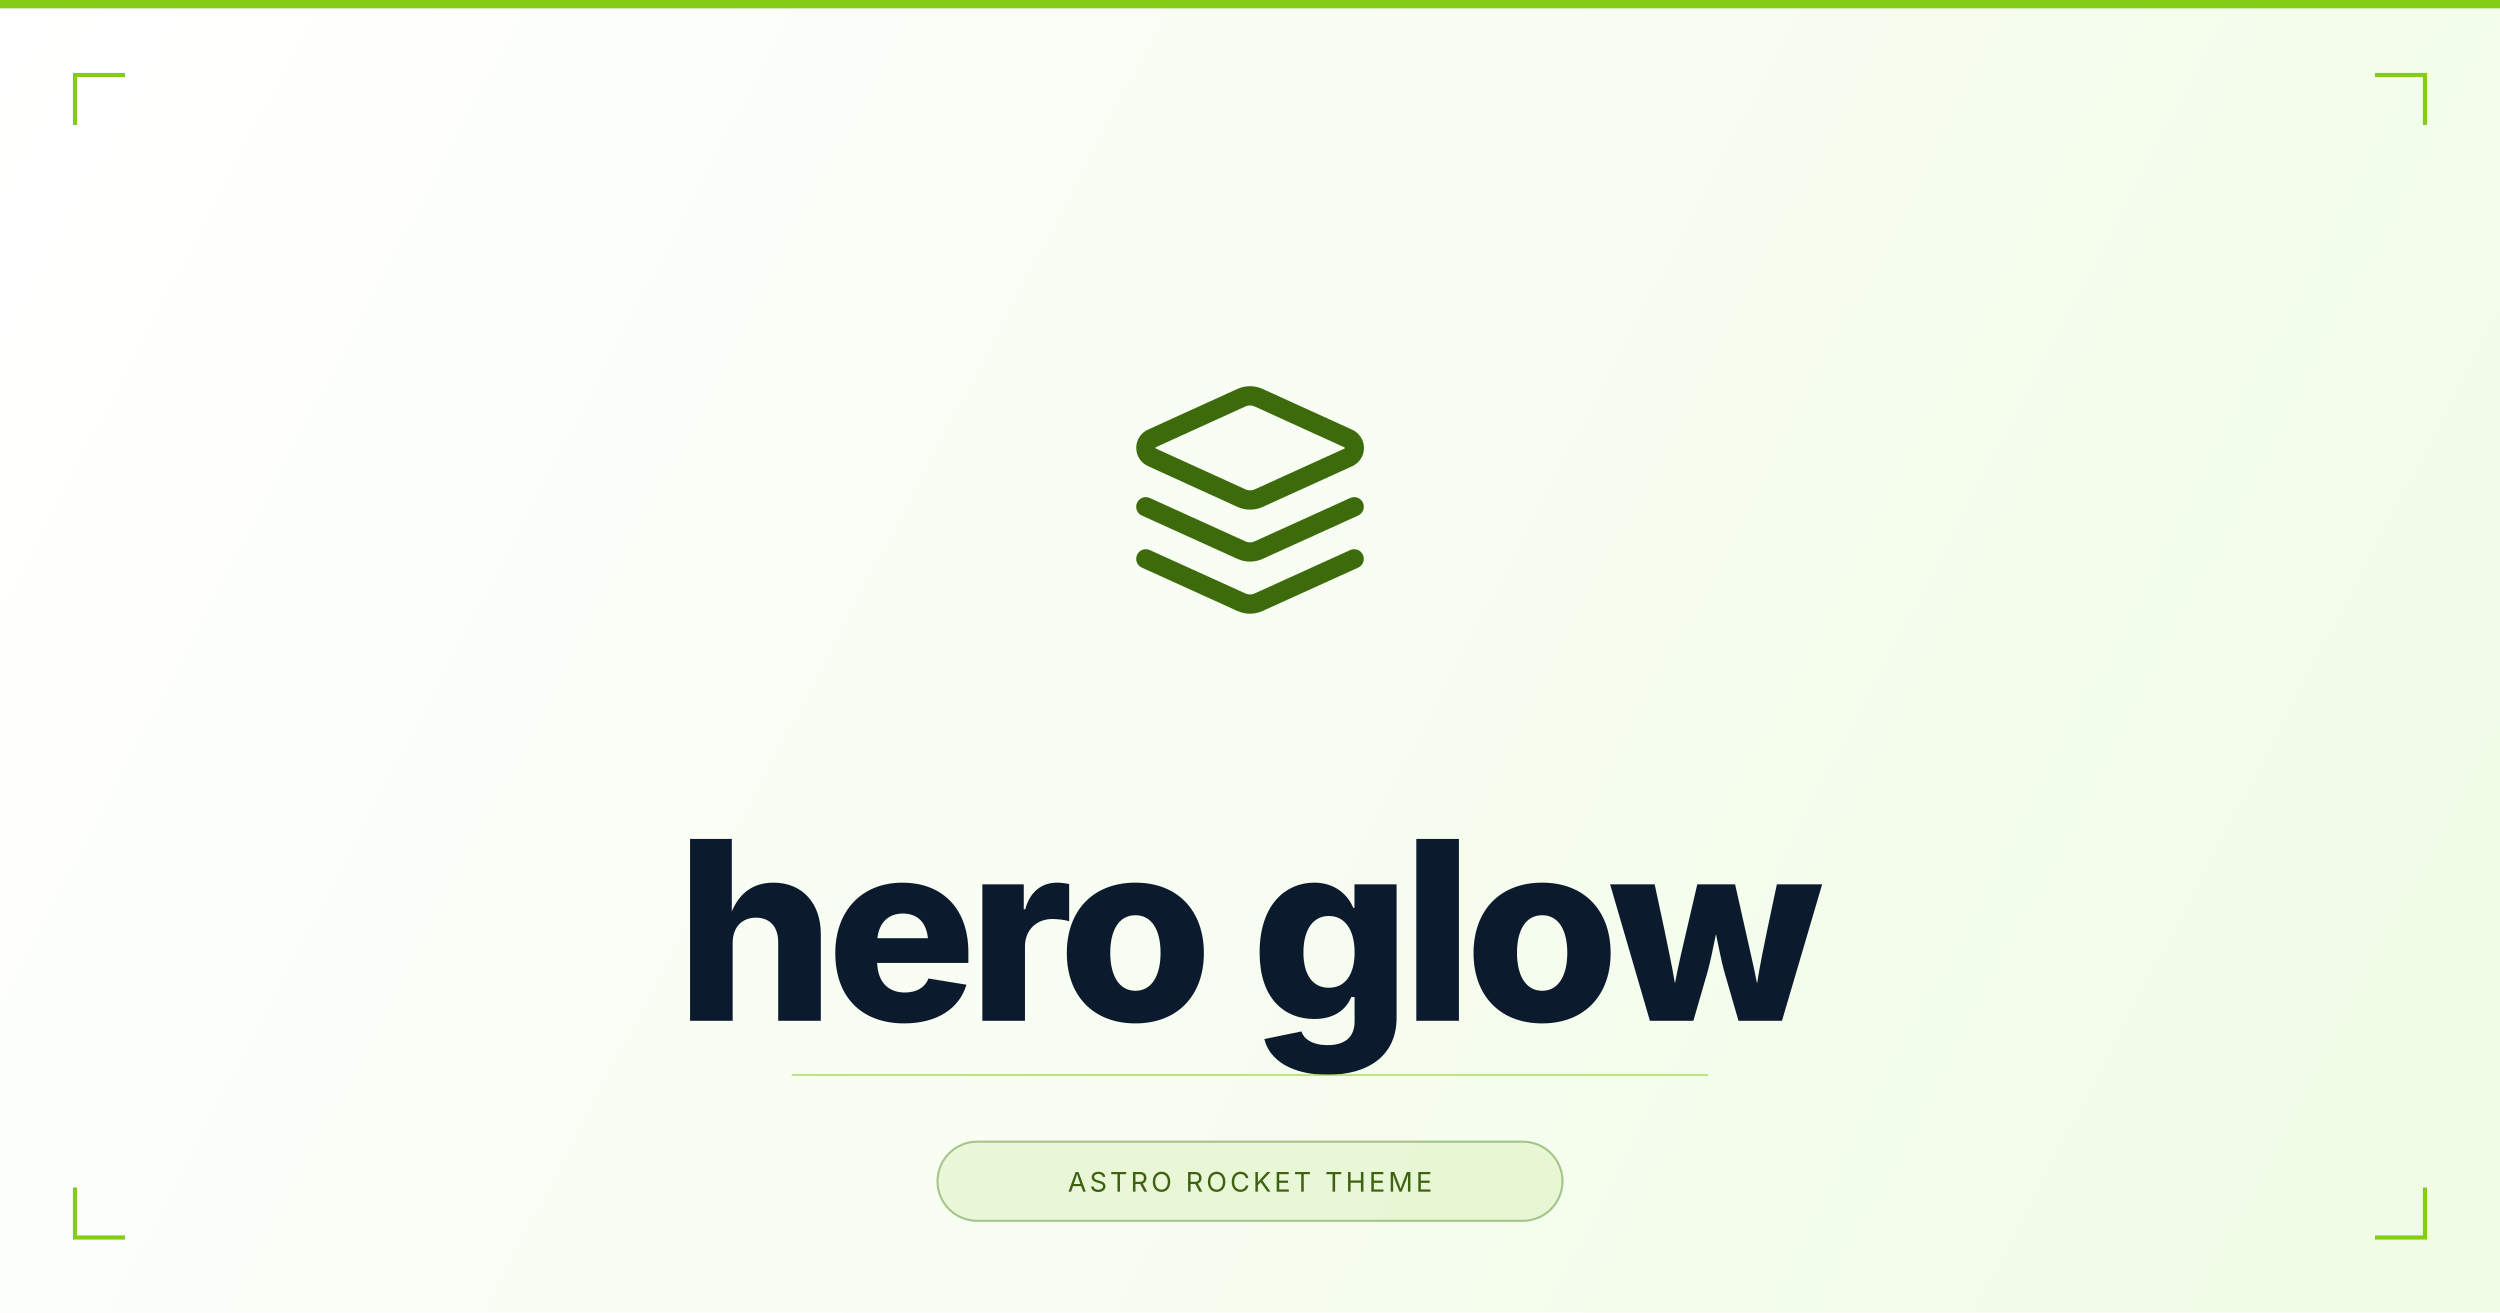
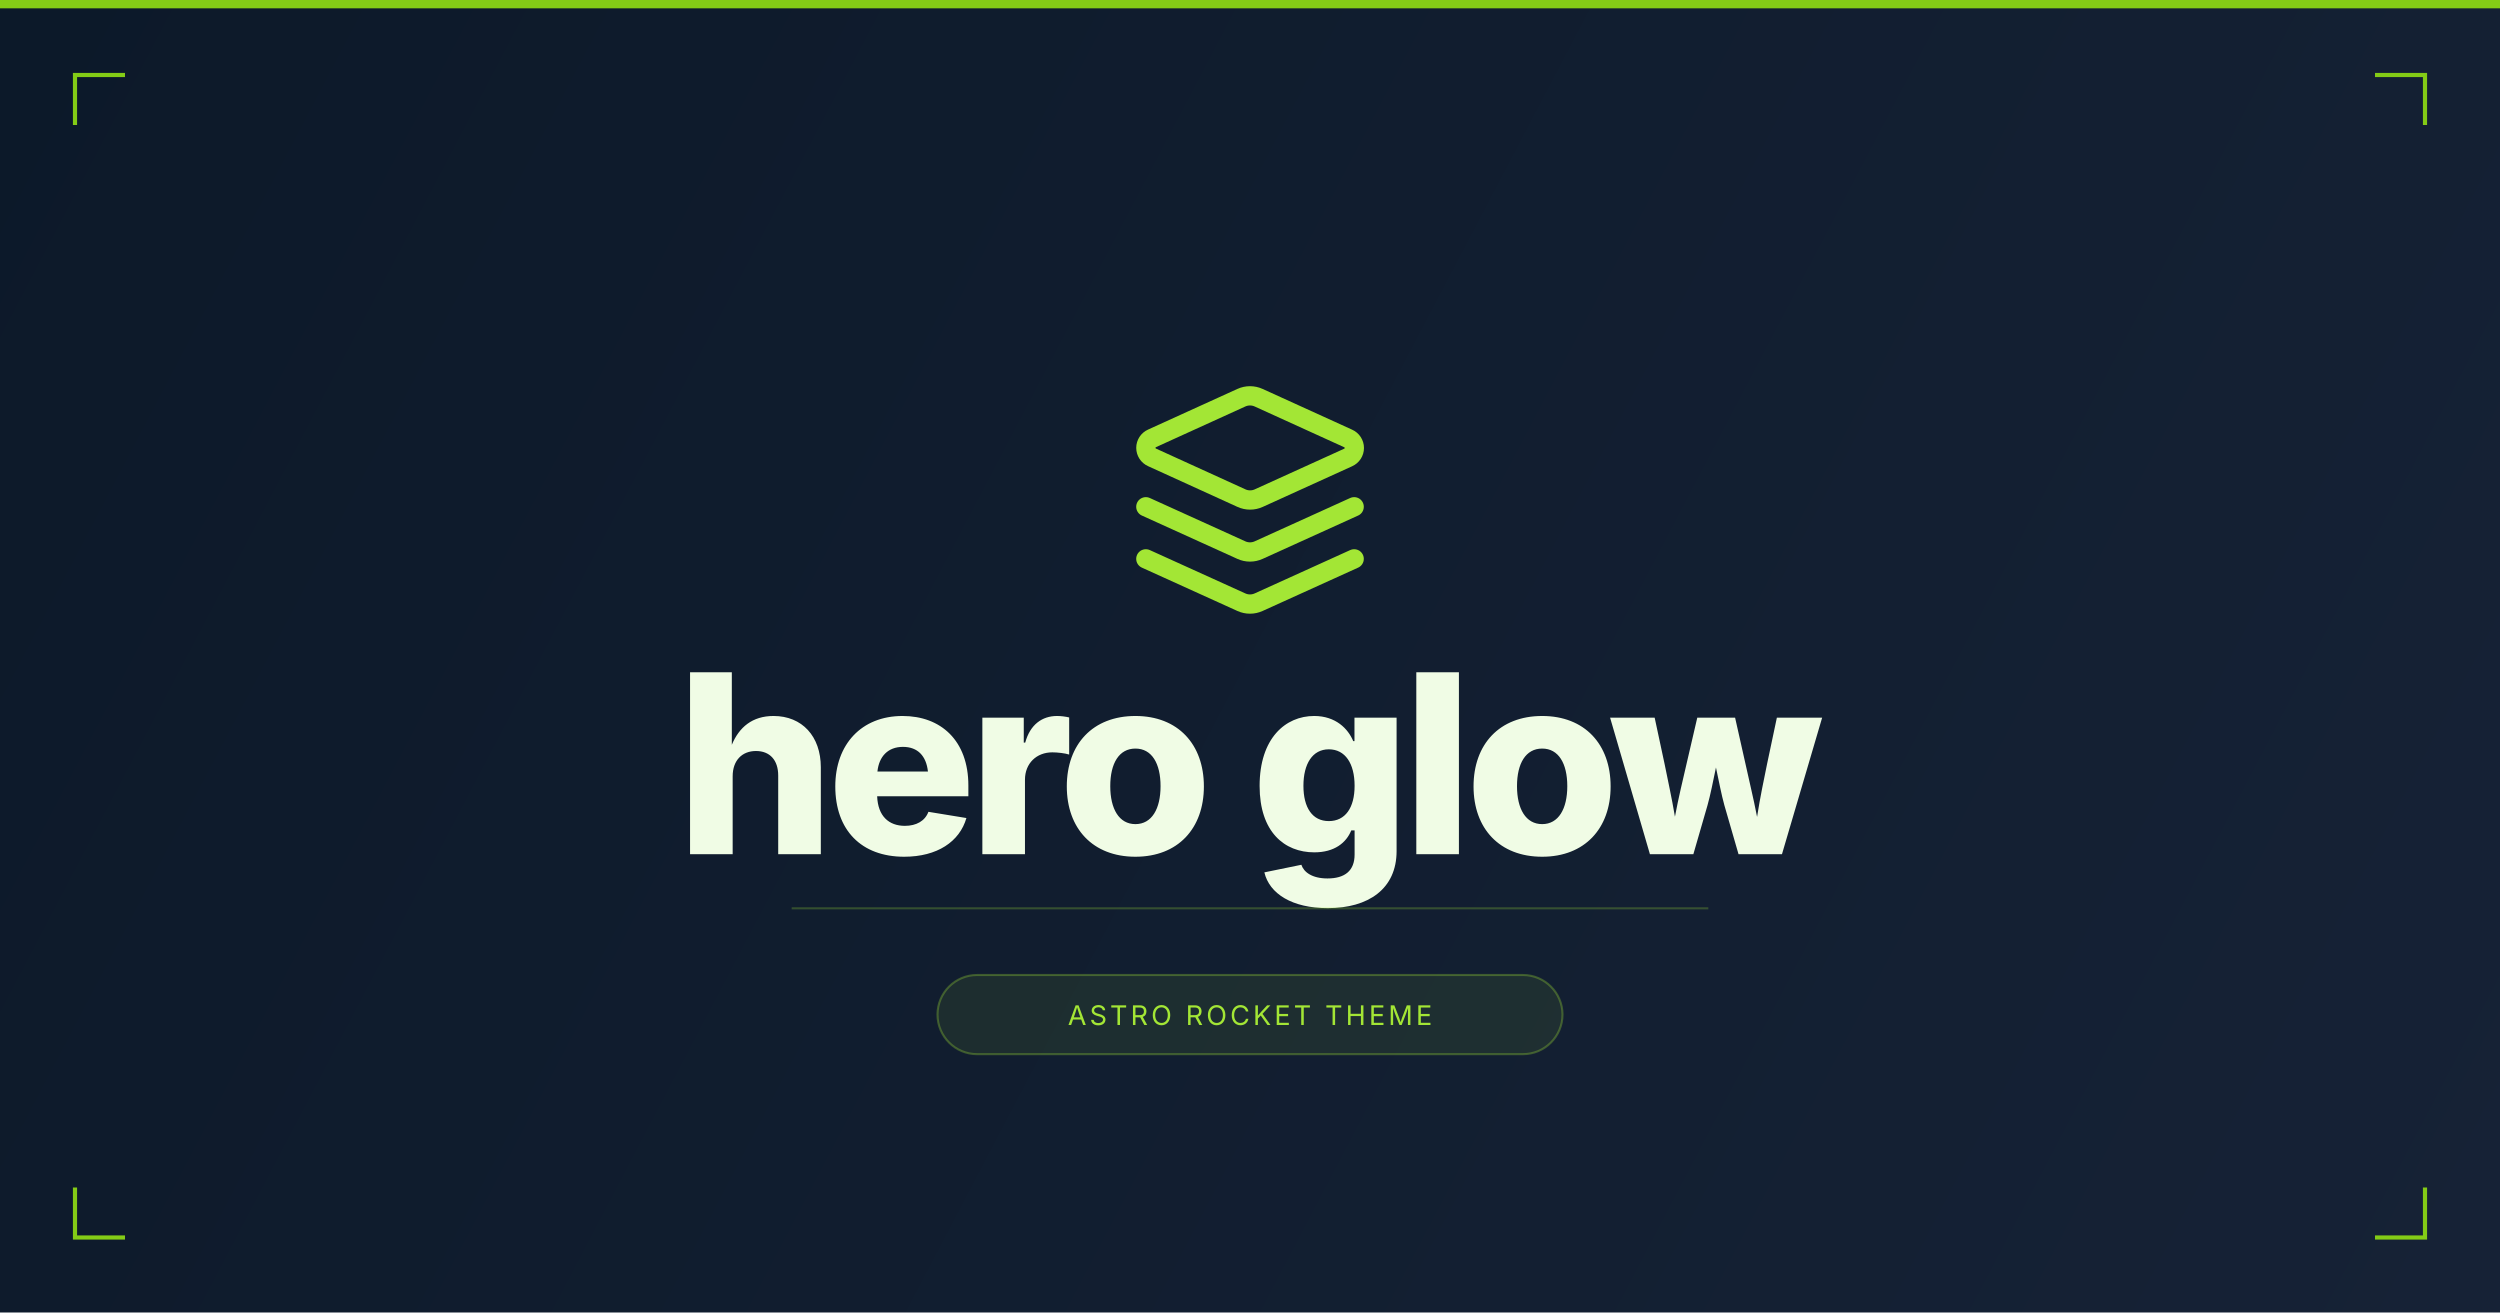
<svg xmlns="http://www.w3.org/2000/svg" width="1200" height="630" viewBox="0 0 1200 630" fill="none">
  <style>
    .bi-bd { display: none }
    html.dark .bi-bl { display: none }
    html.dark .bi-bd { display: block }
-     .bi-ic { stroke: #3d6b0c }
-     html.dark .bi-ic { stroke: #a3e635 }
-     .bi-tt { fill: #0c1a2e }
-     html.dark .bi-tt { fill: #f0fce5 }
-     .bi-sl { stroke: rgba(132,204,22,.5) }
-     html.dark .bi-sl { stroke: rgba(163,230,53,.25) }
-     .bi-bb { fill: rgba(132,204,22,.12); stroke: rgba(53,115,10,.4) }
-     html.dark .bi-bb { fill: rgba(163,230,53,.08); stroke: rgba(163,230,53,.3) }
-     .bi-bt { fill: #3f6212 }
-     html.dark .bi-bt { fill: #a3e635 }
+     .bi-ic { stroke: #a3e635 }
+     .bi-tt { fill: #f0fce5 }
+     .bi-sl { stroke: rgba(163,230,53,.25) }
+     .bi-bb { fill: rgba(163,230,53,.08); stroke: rgba(163,230,53,.3) }
+     .bi-bt { fill: #a3e635 }
    .bi-cr { stroke: #84cc16 }
  </style>
  <defs>
    <linearGradient id="hgc-bl" x1="0" y1="0" x2="1200" y2="630" gradientUnits="userSpaceOnUse">
-       <stop offset="0%" stop-color="#ffffff" />
-       <stop offset="100%" stop-color="#f0fce5" />
+       <stop offset="0%" stop-color="#0c1929" />
+       <stop offset="100%" stop-color="#162236" />
    </linearGradient>
    <linearGradient id="hgc-bd" x1="0" y1="0" x2="1200" y2="630" gradientUnits="userSpaceOnUse">
      <stop offset="0%" stop-color="#0c1929" />
      <stop offset="100%" stop-color="#162236" />
    </linearGradient>
  </defs>
  <rect width="1200" height="630" fill="url(#hgc-bl)" class="bi-bl" />
  <rect width="1200" height="630" fill="url(#hgc-bd)" class="bi-bd" />
  <rect x="0" y="0" width="1200" height="4" fill="#84cc16" />
  <g transform="translate(540, 180) scale(5)" stroke="#3d6b0c" stroke-width="1.85" stroke-linecap="round" stroke-linejoin="round" fill="none" class="bi-ic">
    <path d="m12.83 2.18a2 2 0 0 0-1.66 0L2.6 6.08a1 1 0 0 0 0 1.83l8.58 3.91a2 2 0 0 0 1.66 0l8.58-3.9a1 1 0 0 0 0-1.83Z" />
    <path d="m22 17.65-9.17 4.16a2 2 0 0 1-1.66 0L2 17.65" />
    <path d="m22 12.65-9.17 4.16a2 2 0 0 1-1.66 0L2 12.65" />
  </g>
-   <text x="600" y="490" font-family="'Outfit Variable', 'Outfit', -apple-system, BlinkMacSystemFont, 'Segoe UI', sans-serif" font-size="120" font-weight="800" fill="#0c1a2e" text-anchor="middle" letter-spacing="-4" class="bi-tt">hero glow</text>
-   <line x1="380" y1="516" x2="820" y2="516" stroke="rgba(132,204,22,0.5)" stroke-width="1" class="bi-sl" />
-   <rect x="450" y="548" width="300" height="38" rx="19" fill="rgba(132,204,22,0.12)" stroke="rgba(53,115,10,0.4)" stroke-width="1" class="bi-bb" />
-   <text x="600" y="572" font-family="'Outfit Variable', 'Outfit', -apple-system, BlinkMacSystemFont, 'Segoe UI', sans-serif" font-size="13" fill="#3f6212" text-anchor="middle" letter-spacing="1.5" class="bi-bt">ASTRO ROCKET THEME</text>
+   <text x="600" y="410" font-family="'Outfit Variable', 'Outfit', -apple-system, BlinkMacSystemFont, 'Segoe UI', sans-serif" font-size="120" font-weight="800" fill="#0c1a2e" text-anchor="middle" letter-spacing="-4" class="bi-tt">hero glow</text>
+   <line x1="380" y1="436" x2="820" y2="436" stroke="rgba(132,204,22,0.5)" stroke-width="1" class="bi-sl" />
+   <rect x="450" y="468" width="300" height="38" rx="19" fill="rgba(132,204,22,0.12)" stroke="rgba(53,115,10,0.4)" stroke-width="1" class="bi-bb" />
+   <text x="600" y="492" font-family="'Outfit Variable', 'Outfit', -apple-system, BlinkMacSystemFont, 'Segoe UI', sans-serif" font-size="13" fill="#3f6212" text-anchor="middle" letter-spacing="1.5" class="bi-bt">ASTRO ROCKET THEME</text>
  <path d="M 36 60 L 36 36 L 60 36" stroke-width="2" fill="none" class="bi-cr" />
  <path d="M 1140 36 L 1164 36 L 1164 60" stroke-width="2" fill="none" class="bi-cr" />
  <path d="M 36 570 L 36 594 L 60 594" stroke-width="2" fill="none" class="bi-cr" />
  <path d="M 1140 594 L 1164 594 L 1164 570" stroke-width="2" fill="none" class="bi-cr" />
</svg>
